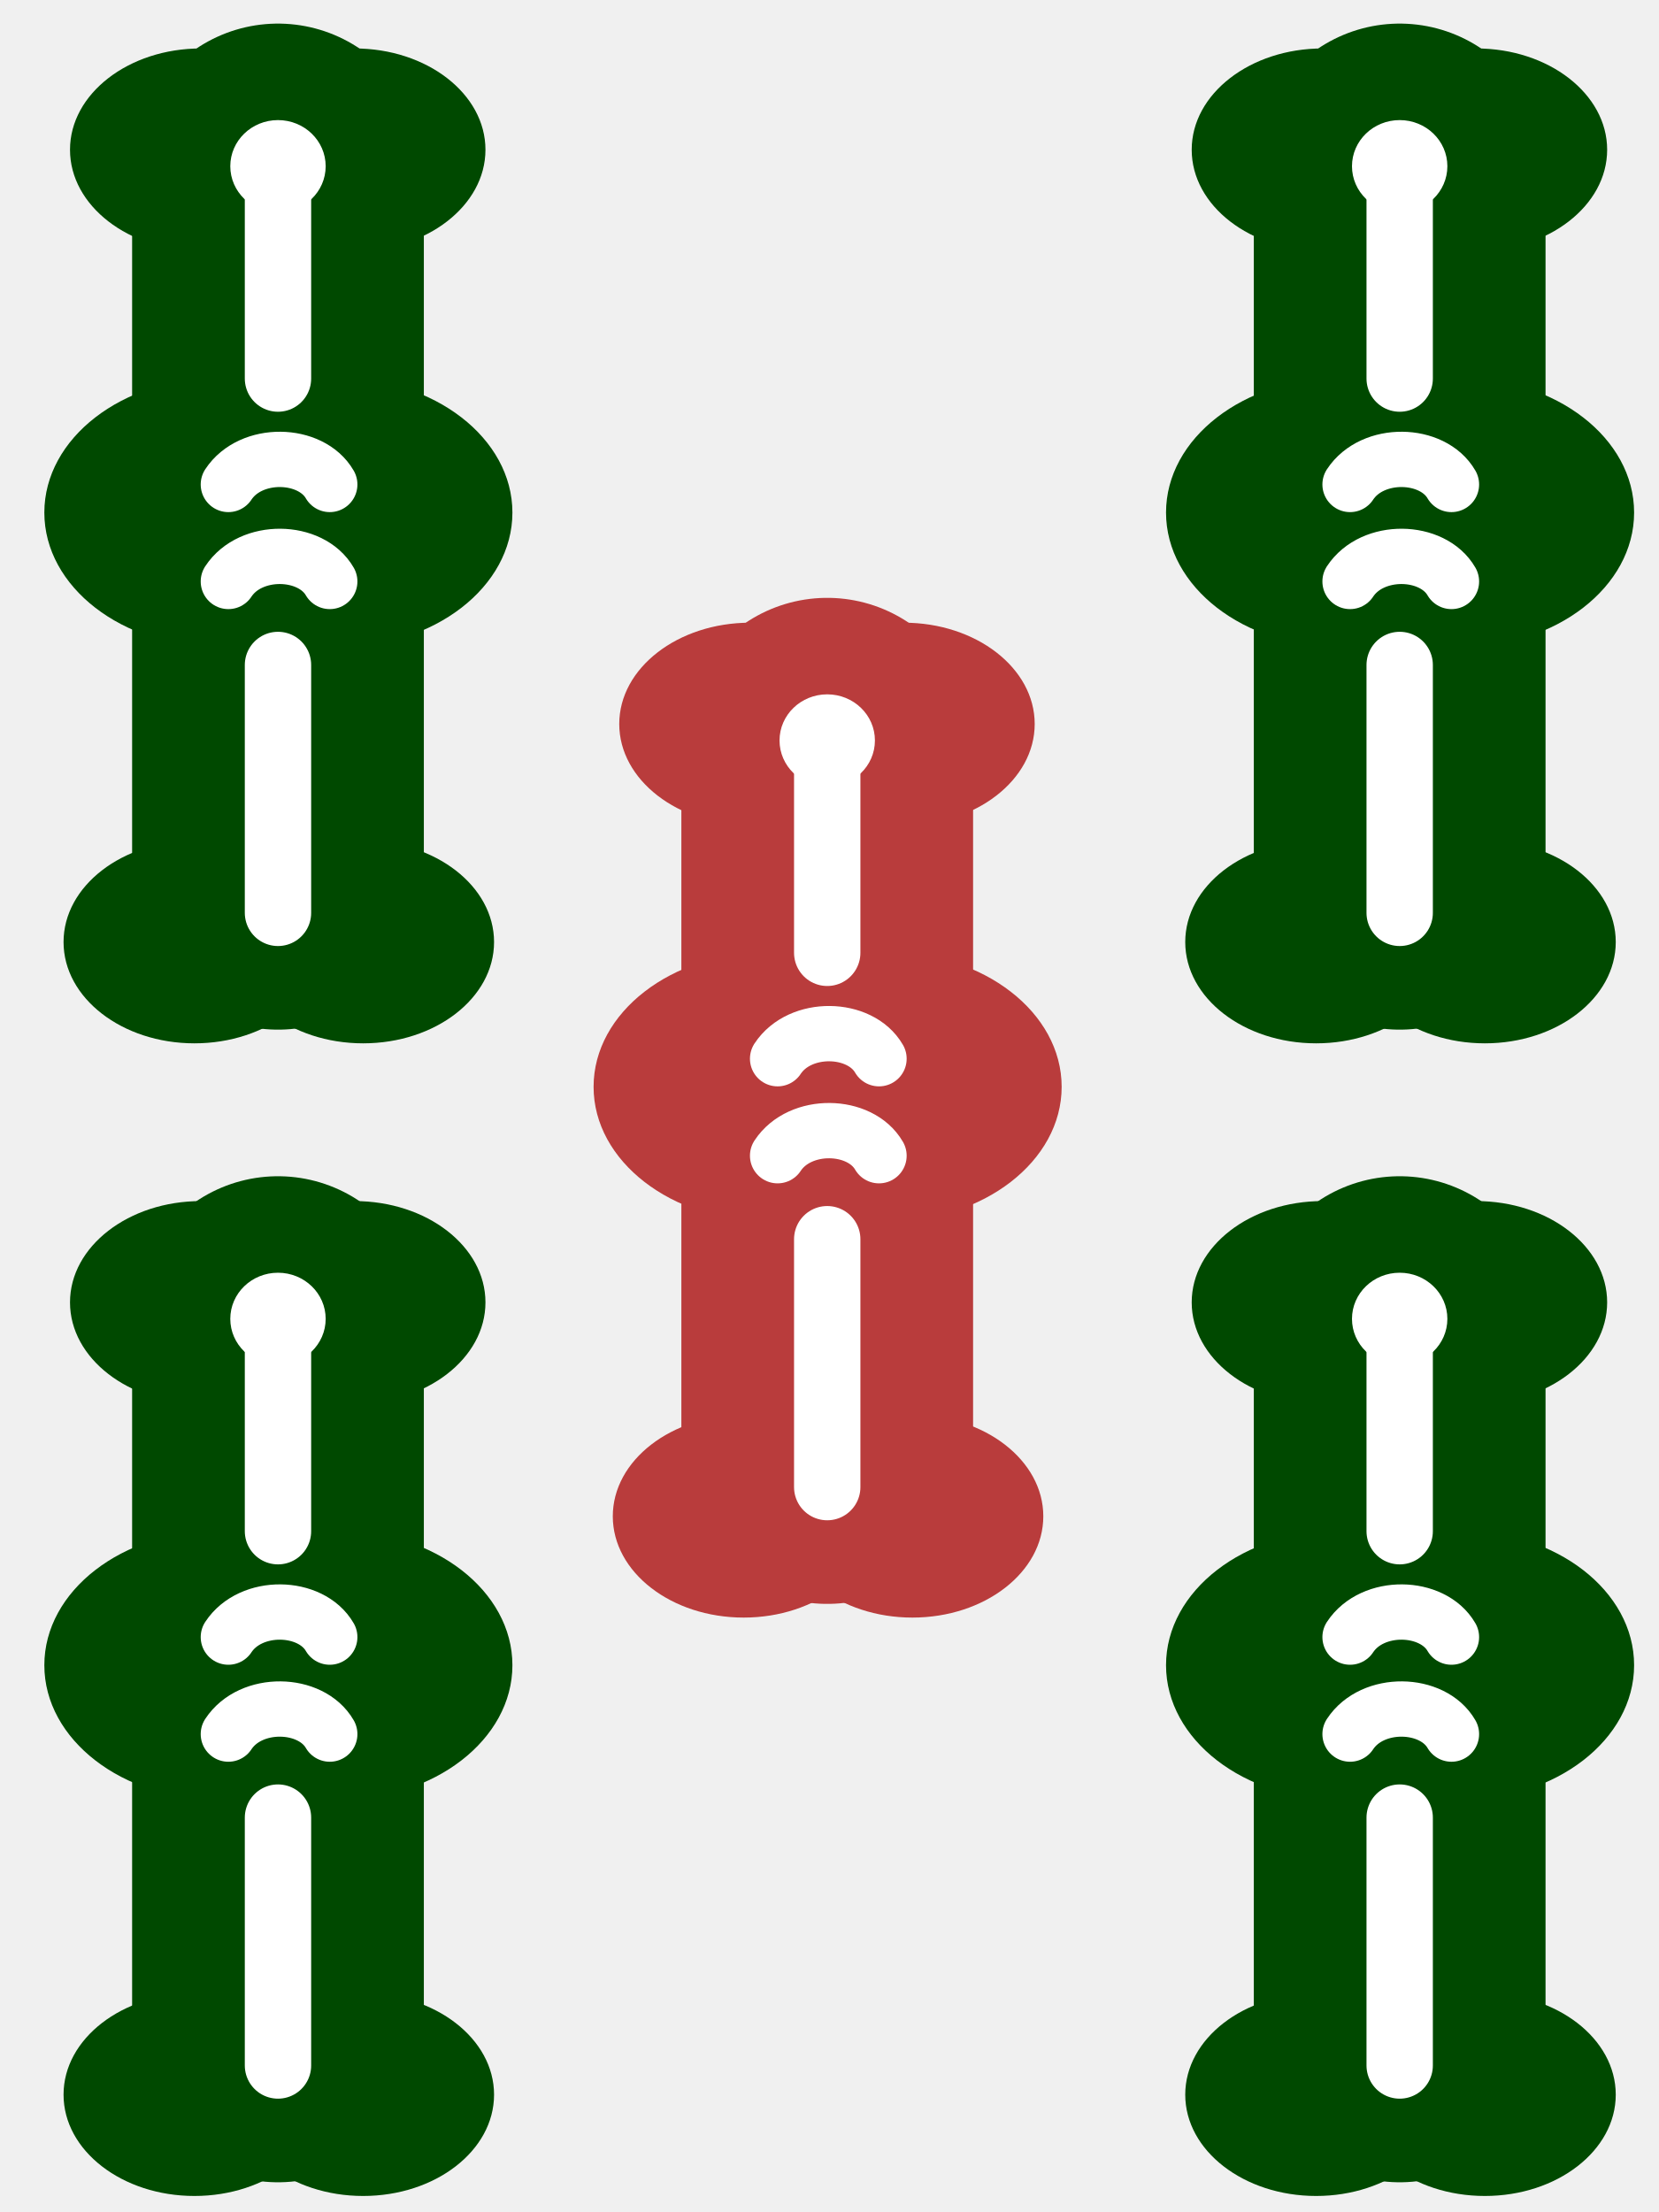
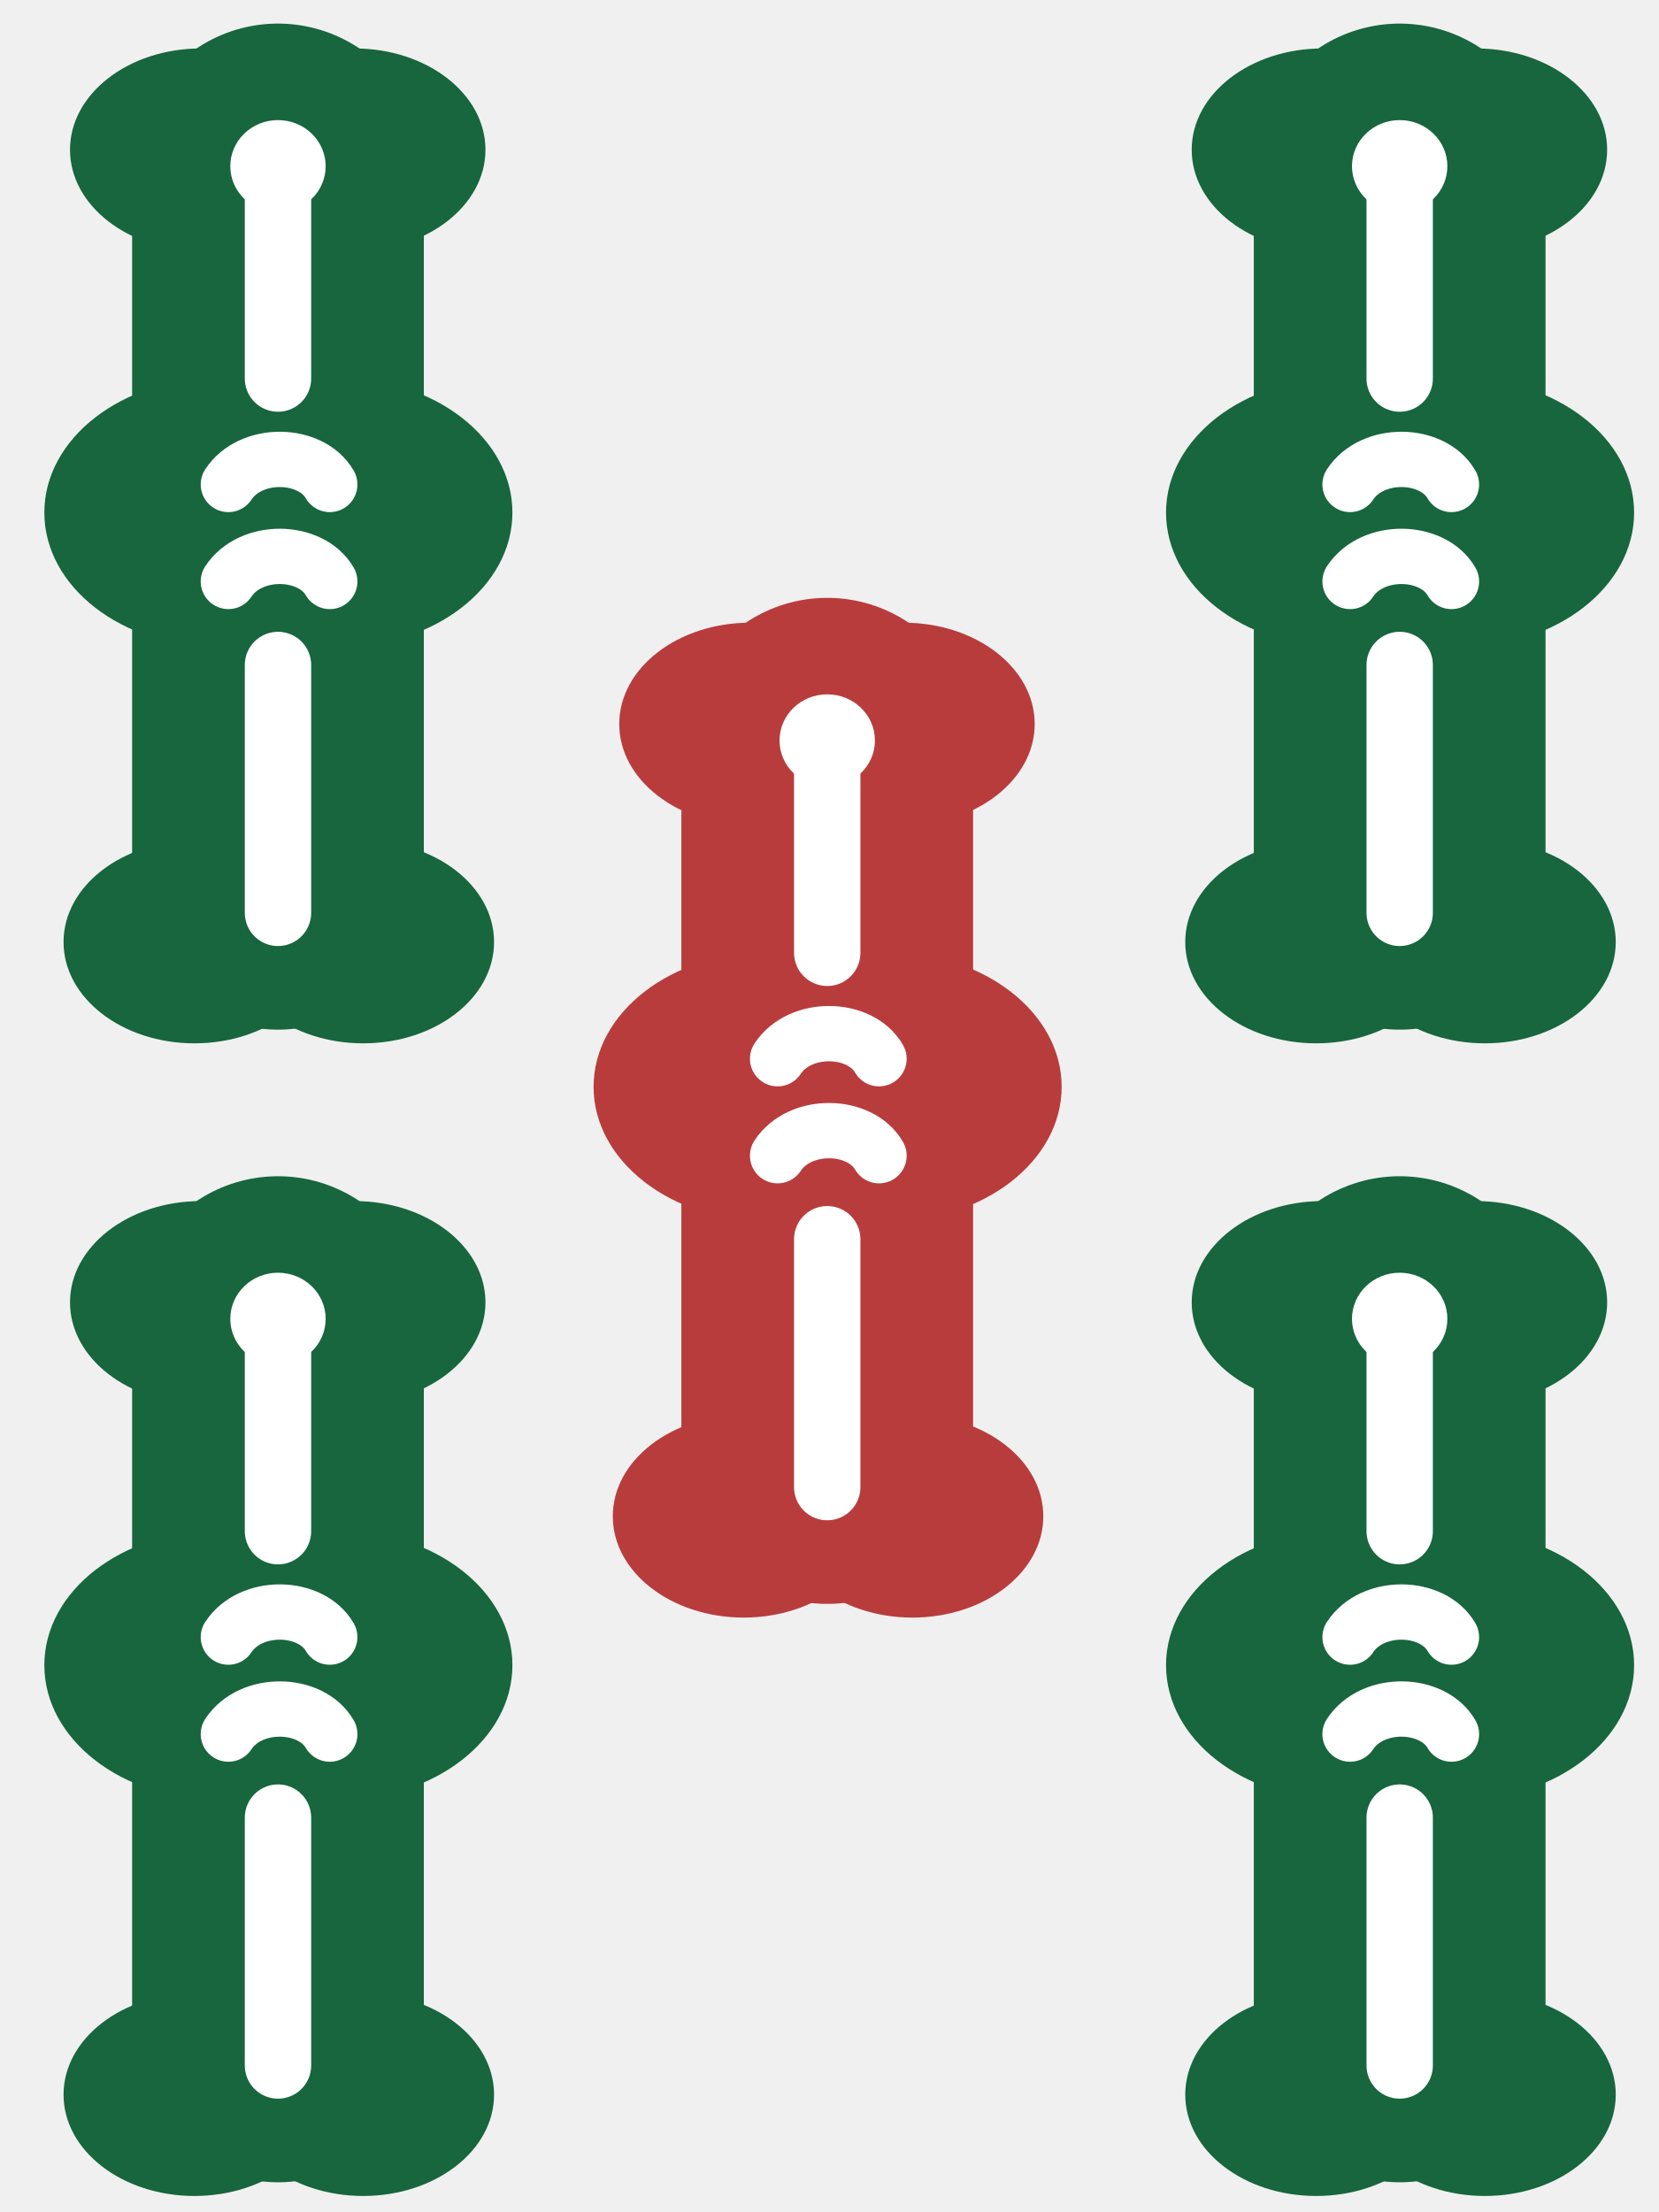
<svg xmlns="http://www.w3.org/2000/svg" width="300" height="400">
  <g transform="matrix(.95916 0 0 .95916 -93.208 -417.126)">
-     <ellipse cx="135.055" cy="680.426" rx="24.68" ry="19.097" style="opacity:1;fill:#004900;fill-opacity:1;fill-rule:nonzero;stroke:none;stroke-width:30;stroke-linecap:round;stroke-linejoin:round;stroke-miterlimit:4;stroke-dasharray:none;stroke-dashoffset:0;stroke-opacity:1" />
-     <ellipse cx="164.02" cy="680.426" rx="24.68" ry="19.097" style="opacity:1;fill:#004900;fill-opacity:1;fill-rule:nonzero;stroke:none;stroke-width:30;stroke-linecap:round;stroke-linejoin:round;stroke-miterlimit:4;stroke-dasharray:none;stroke-dashoffset:0;stroke-opacity:1" />
-     <ellipse cx="133.838" cy="829.799" rx="24.68" ry="19.097" style="opacity:1;fill:#004900;fill-opacity:1;fill-rule:nonzero;stroke:none;stroke-width:30;stroke-linecap:round;stroke-linejoin:round;stroke-miterlimit:4;stroke-dasharray:none;stroke-dashoffset:0;stroke-opacity:1" />
-     <path d="M149.585 818.816V684.143" style="fill:none;fill-rule:evenodd;stroke:#004900;stroke-width:55;stroke-linecap:round;stroke-linejoin:miter;stroke-miterlimit:4;stroke-dasharray:none;stroke-opacity:1" />
-     <ellipse cx="165.642" cy="829.799" rx="24.68" ry="19.097" style="opacity:1;fill:#004900;fill-opacity:1;fill-rule:nonzero;stroke:none;stroke-width:30;stroke-linecap:round;stroke-linejoin:round;stroke-miterlimit:4;stroke-dasharray:none;stroke-dashoffset:0;stroke-opacity:1" />
-     <ellipse cx="160.995" cy="748.831" rx="32.787" ry="25.37" style="opacity:1;fill:#004900;fill-opacity:1;fill-rule:nonzero;stroke:none;stroke-width:30;stroke-linecap:round;stroke-linejoin:round;stroke-miterlimit:4;stroke-dasharray:none;stroke-dashoffset:0;stroke-opacity:1" />
-     <ellipse cx="138.323" cy="748.831" rx="32.787" ry="25.37" style="opacity:1;fill:#004900;fill-opacity:1;fill-rule:nonzero;stroke:none;stroke-width:30;stroke-linecap:round;stroke-linejoin:round;stroke-miterlimit:4;stroke-dasharray:none;stroke-dashoffset:0;stroke-opacity:1" />
+     <ellipse cx="135.055" cy="680.426" rx="24.68" ry="19.097" style="opacity:1;fill:#17663D;fill-opacity:1;fill-rule:nonzero;stroke:none;stroke-width:30;stroke-linecap:round;stroke-linejoin:round;stroke-miterlimit:4;stroke-dasharray:none;stroke-dashoffset:0;stroke-opacity:1" />
+     <ellipse cx="164.02" cy="680.426" rx="24.68" ry="19.097" style="opacity:1;fill:#17663D;fill-opacity:1;fill-rule:nonzero;stroke:none;stroke-width:30;stroke-linecap:round;stroke-linejoin:round;stroke-miterlimit:4;stroke-dasharray:none;stroke-dashoffset:0;stroke-opacity:1" />
+     <ellipse cx="133.838" cy="829.799" rx="24.68" ry="19.097" style="opacity:1;fill:#17663D;fill-opacity:1;fill-rule:nonzero;stroke:none;stroke-width:30;stroke-linecap:round;stroke-linejoin:round;stroke-miterlimit:4;stroke-dasharray:none;stroke-dashoffset:0;stroke-opacity:1" />
+     <path d="M149.585 818.816V684.143" style="fill:none;fill-rule:evenodd;stroke:#17663D;stroke-width:55;stroke-linecap:round;stroke-linejoin:miter;stroke-miterlimit:4;stroke-dasharray:none;stroke-opacity:1" />
+     <ellipse cx="165.642" cy="829.799" rx="24.68" ry="19.097" style="opacity:1;fill:#17663D;fill-opacity:1;fill-rule:nonzero;stroke:none;stroke-width:30;stroke-linecap:round;stroke-linejoin:round;stroke-miterlimit:4;stroke-dasharray:none;stroke-dashoffset:0;stroke-opacity:1" />
+     <ellipse cx="160.995" cy="748.831" rx="32.787" ry="25.37" style="opacity:1;fill:#17663D;fill-opacity:1;fill-rule:nonzero;stroke:none;stroke-width:30;stroke-linecap:round;stroke-linejoin:round;stroke-miterlimit:4;stroke-dasharray:none;stroke-dashoffset:0;stroke-opacity:1" />
+     <ellipse cx="138.323" cy="748.831" rx="32.787" ry="25.37" style="opacity:1;fill:#17663D;fill-opacity:1;fill-rule:nonzero;stroke:none;stroke-width:30;stroke-linecap:round;stroke-linejoin:round;stroke-miterlimit:4;stroke-dasharray:none;stroke-dashoffset:0;stroke-opacity:1" />
    <path d="M149.585 685.723v37.843M149.585 777.562v46.734" style="fill:none;fill-rule:evenodd;stroke:#fff;stroke-width:12.511;stroke-linecap:round;stroke-linejoin:miter;stroke-miterlimit:4;stroke-dasharray:none;stroke-opacity:1" />
    <ellipse cx="149.585" cy="683.533" rx="8.992" ry="8.697" style="opacity:1;fill:#fff;fill-opacity:1;fill-rule:nonzero;stroke:none;stroke-width:10;stroke-linecap:round;stroke-linejoin:round;stroke-miterlimit:4;stroke-dasharray:none;stroke-dashoffset:0;stroke-opacity:1" />
    <path d="M140.229 761.818c4.228-6.441 15.56-6.164 19.118 0M140.229 743.531c4.228-6.44 15.56-6.163 19.118 0" style="fill:none;fill-rule:evenodd;stroke:#fff;stroke-width:10.426;stroke-linecap:round;stroke-linejoin:round;stroke-miterlimit:4;stroke-dasharray:none;stroke-opacity:1" />
  </g>
  <g transform="matrix(.95916 0 0 .95916 109.63 -417.126)">
-     <ellipse cx="135.055" cy="680.426" rx="24.68" ry="19.097" style="opacity:1;fill:#004900;fill-opacity:1;fill-rule:nonzero;stroke:none;stroke-width:30;stroke-linecap:round;stroke-linejoin:round;stroke-miterlimit:4;stroke-dasharray:none;stroke-dashoffset:0;stroke-opacity:1" />
-     <ellipse cx="164.02" cy="680.426" rx="24.68" ry="19.097" style="opacity:1;fill:#004900;fill-opacity:1;fill-rule:nonzero;stroke:none;stroke-width:30;stroke-linecap:round;stroke-linejoin:round;stroke-miterlimit:4;stroke-dasharray:none;stroke-dashoffset:0;stroke-opacity:1" />
-     <ellipse cx="133.838" cy="829.799" rx="24.68" ry="19.097" style="opacity:1;fill:#004900;fill-opacity:1;fill-rule:nonzero;stroke:none;stroke-width:30;stroke-linecap:round;stroke-linejoin:round;stroke-miterlimit:4;stroke-dasharray:none;stroke-dashoffset:0;stroke-opacity:1" />
-     <path d="M149.585 818.816V684.143" style="fill:none;fill-rule:evenodd;stroke:#004900;stroke-width:55;stroke-linecap:round;stroke-linejoin:miter;stroke-miterlimit:4;stroke-dasharray:none;stroke-opacity:1" />
-     <ellipse cx="165.642" cy="829.799" rx="24.68" ry="19.097" style="opacity:1;fill:#004900;fill-opacity:1;fill-rule:nonzero;stroke:none;stroke-width:30;stroke-linecap:round;stroke-linejoin:round;stroke-miterlimit:4;stroke-dasharray:none;stroke-dashoffset:0;stroke-opacity:1" />
-     <ellipse cx="160.995" cy="748.831" rx="32.787" ry="25.37" style="opacity:1;fill:#004900;fill-opacity:1;fill-rule:nonzero;stroke:none;stroke-width:30;stroke-linecap:round;stroke-linejoin:round;stroke-miterlimit:4;stroke-dasharray:none;stroke-dashoffset:0;stroke-opacity:1" />
-     <ellipse cx="138.323" cy="748.831" rx="32.787" ry="25.37" style="opacity:1;fill:#004900;fill-opacity:1;fill-rule:nonzero;stroke:none;stroke-width:30;stroke-linecap:round;stroke-linejoin:round;stroke-miterlimit:4;stroke-dasharray:none;stroke-dashoffset:0;stroke-opacity:1" />
+     <ellipse cx="135.055" cy="680.426" rx="24.68" ry="19.097" style="opacity:1;fill:#17663D;fill-opacity:1;fill-rule:nonzero;stroke:none;stroke-width:30;stroke-linecap:round;stroke-linejoin:round;stroke-miterlimit:4;stroke-dasharray:none;stroke-dashoffset:0;stroke-opacity:1" />
+     <ellipse cx="164.02" cy="680.426" rx="24.68" ry="19.097" style="opacity:1;fill:#17663D;fill-opacity:1;fill-rule:nonzero;stroke:none;stroke-width:30;stroke-linecap:round;stroke-linejoin:round;stroke-miterlimit:4;stroke-dasharray:none;stroke-dashoffset:0;stroke-opacity:1" />
+     <ellipse cx="133.838" cy="829.799" rx="24.68" ry="19.097" style="opacity:1;fill:#17663D;fill-opacity:1;fill-rule:nonzero;stroke:none;stroke-width:30;stroke-linecap:round;stroke-linejoin:round;stroke-miterlimit:4;stroke-dasharray:none;stroke-dashoffset:0;stroke-opacity:1" />
+     <path d="M149.585 818.816V684.143" style="fill:none;fill-rule:evenodd;stroke:#17663D;stroke-width:55;stroke-linecap:round;stroke-linejoin:miter;stroke-miterlimit:4;stroke-dasharray:none;stroke-opacity:1" />
+     <ellipse cx="165.642" cy="829.799" rx="24.68" ry="19.097" style="opacity:1;fill:#17663D;fill-opacity:1;fill-rule:nonzero;stroke:none;stroke-width:30;stroke-linecap:round;stroke-linejoin:round;stroke-miterlimit:4;stroke-dasharray:none;stroke-dashoffset:0;stroke-opacity:1" />
+     <ellipse cx="160.995" cy="748.831" rx="32.787" ry="25.37" style="opacity:1;fill:#17663D;fill-opacity:1;fill-rule:nonzero;stroke:none;stroke-width:30;stroke-linecap:round;stroke-linejoin:round;stroke-miterlimit:4;stroke-dasharray:none;stroke-dashoffset:0;stroke-opacity:1" />
+     <ellipse cx="138.323" cy="748.831" rx="32.787" ry="25.37" style="opacity:1;fill:#17663D;fill-opacity:1;fill-rule:nonzero;stroke:none;stroke-width:30;stroke-linecap:round;stroke-linejoin:round;stroke-miterlimit:4;stroke-dasharray:none;stroke-dashoffset:0;stroke-opacity:1" />
    <path d="M149.585 685.723v37.843M149.585 777.562v46.734" style="fill:none;fill-rule:evenodd;stroke:#fff;stroke-width:12.511;stroke-linecap:round;stroke-linejoin:miter;stroke-miterlimit:4;stroke-dasharray:none;stroke-opacity:1" />
    <ellipse cx="149.585" cy="683.533" rx="8.992" ry="8.697" style="opacity:1;fill:#fff;fill-opacity:1;fill-rule:nonzero;stroke:none;stroke-width:10;stroke-linecap:round;stroke-linejoin:round;stroke-miterlimit:4;stroke-dasharray:none;stroke-dashoffset:0;stroke-opacity:1" />
    <path d="M140.229 761.818c4.228-6.441 15.56-6.164 19.118 0M140.229 743.531c4.228-6.44 15.56-6.163 19.118 0" style="fill:none;fill-rule:evenodd;stroke:#fff;stroke-width:10.426;stroke-linecap:round;stroke-linejoin:round;stroke-miterlimit:4;stroke-dasharray:none;stroke-opacity:1" />
  </g>
  <g transform="matrix(.95916 0 0 .95916 6.113 -521.717)">
    <ellipse cx="135.055" cy="680.426" rx="24.68" ry="19.097" style="opacity:1;fill:#b93c3c;fill-opacity:1;fill-rule:nonzero;stroke:none;stroke-width:30;stroke-linecap:round;stroke-linejoin:round;stroke-miterlimit:4;stroke-dasharray:none;stroke-dashoffset:0;stroke-opacity:1" />
    <ellipse cx="164.02" cy="680.426" rx="24.68" ry="19.097" style="opacity:1;fill:#b93c3c;fill-opacity:1;fill-rule:nonzero;stroke:none;stroke-width:30;stroke-linecap:round;stroke-linejoin:round;stroke-miterlimit:4;stroke-dasharray:none;stroke-dashoffset:0;stroke-opacity:1" />
    <ellipse cx="133.838" cy="829.799" rx="24.68" ry="19.097" style="opacity:1;fill:#b93c3c;fill-opacity:1;fill-rule:nonzero;stroke:none;stroke-width:30;stroke-linecap:round;stroke-linejoin:round;stroke-miterlimit:4;stroke-dasharray:none;stroke-dashoffset:0;stroke-opacity:1" />
    <path d="M149.585 818.816V684.143" style="fill:none;fill-rule:evenodd;stroke:#b93c3c;stroke-width:55;stroke-linecap:round;stroke-linejoin:miter;stroke-miterlimit:4;stroke-dasharray:none;stroke-opacity:1" />
    <ellipse cx="165.642" cy="829.799" rx="24.68" ry="19.097" style="opacity:1;fill:#b93c3c;fill-opacity:1;fill-rule:nonzero;stroke:none;stroke-width:30;stroke-linecap:round;stroke-linejoin:round;stroke-miterlimit:4;stroke-dasharray:none;stroke-dashoffset:0;stroke-opacity:1" />
    <ellipse cx="160.995" cy="748.831" rx="32.787" ry="25.37" style="opacity:1;fill:#b93c3c;fill-opacity:1;fill-rule:nonzero;stroke:none;stroke-width:30;stroke-linecap:round;stroke-linejoin:round;stroke-miterlimit:4;stroke-dasharray:none;stroke-dashoffset:0;stroke-opacity:1" />
    <ellipse cx="138.323" cy="748.831" rx="32.787" ry="25.37" style="opacity:1;fill:#b93c3c;fill-opacity:1;fill-rule:nonzero;stroke:none;stroke-width:30;stroke-linecap:round;stroke-linejoin:round;stroke-miterlimit:4;stroke-dasharray:none;stroke-dashoffset:0;stroke-opacity:1" />
    <path d="M149.585 685.723v37.843M149.585 777.562v46.734" style="fill:none;fill-rule:evenodd;stroke:#fff;stroke-width:12.511;stroke-linecap:round;stroke-linejoin:miter;stroke-miterlimit:4;stroke-dasharray:none;stroke-opacity:1" />
    <ellipse cx="149.585" cy="683.533" rx="8.992" ry="8.697" style="opacity:1;fill:#fff;fill-opacity:1;fill-rule:nonzero;stroke:none;stroke-width:10;stroke-linecap:round;stroke-linejoin:round;stroke-miterlimit:4;stroke-dasharray:none;stroke-dashoffset:0;stroke-opacity:1" />
    <path d="M140.229 761.818c4.228-6.441 15.56-6.164 19.118 0M140.229 743.531c4.228-6.44 15.56-6.163 19.118 0" style="fill:none;fill-rule:evenodd;stroke:#fff;stroke-width:10.426;stroke-linecap:round;stroke-linejoin:round;stroke-miterlimit:4;stroke-dasharray:none;stroke-opacity:1" />
  </g>
  <g transform="matrix(.95916 0 0 .95916 109.63 -625.559)">
-     <ellipse cx="135.055" cy="680.426" rx="24.68" ry="19.097" style="opacity:1;fill:#004900;fill-opacity:1;fill-rule:nonzero;stroke:none;stroke-width:30;stroke-linecap:round;stroke-linejoin:round;stroke-miterlimit:4;stroke-dasharray:none;stroke-dashoffset:0;stroke-opacity:1" />
-     <ellipse cx="164.02" cy="680.426" rx="24.68" ry="19.097" style="opacity:1;fill:#004900;fill-opacity:1;fill-rule:nonzero;stroke:none;stroke-width:30;stroke-linecap:round;stroke-linejoin:round;stroke-miterlimit:4;stroke-dasharray:none;stroke-dashoffset:0;stroke-opacity:1" />
-     <ellipse cx="133.838" cy="829.799" rx="24.68" ry="19.097" style="opacity:1;fill:#004900;fill-opacity:1;fill-rule:nonzero;stroke:none;stroke-width:30;stroke-linecap:round;stroke-linejoin:round;stroke-miterlimit:4;stroke-dasharray:none;stroke-dashoffset:0;stroke-opacity:1" />
-     <path d="M149.585 818.816V684.143" style="fill:none;fill-rule:evenodd;stroke:#004900;stroke-width:55;stroke-linecap:round;stroke-linejoin:miter;stroke-miterlimit:4;stroke-dasharray:none;stroke-opacity:1" />
-     <ellipse cx="165.642" cy="829.799" rx="24.68" ry="19.097" style="opacity:1;fill:#004900;fill-opacity:1;fill-rule:nonzero;stroke:none;stroke-width:30;stroke-linecap:round;stroke-linejoin:round;stroke-miterlimit:4;stroke-dasharray:none;stroke-dashoffset:0;stroke-opacity:1" />
-     <ellipse cx="160.995" cy="748.831" rx="32.787" ry="25.37" style="opacity:1;fill:#004900;fill-opacity:1;fill-rule:nonzero;stroke:none;stroke-width:30;stroke-linecap:round;stroke-linejoin:round;stroke-miterlimit:4;stroke-dasharray:none;stroke-dashoffset:0;stroke-opacity:1" />
-     <ellipse cx="138.323" cy="748.831" rx="32.787" ry="25.37" style="opacity:1;fill:#004900;fill-opacity:1;fill-rule:nonzero;stroke:none;stroke-width:30;stroke-linecap:round;stroke-linejoin:round;stroke-miterlimit:4;stroke-dasharray:none;stroke-dashoffset:0;stroke-opacity:1" />
+     <ellipse cx="135.055" cy="680.426" rx="24.68" ry="19.097" style="opacity:1;fill:#17663D;fill-opacity:1;fill-rule:nonzero;stroke:none;stroke-width:30;stroke-linecap:round;stroke-linejoin:round;stroke-miterlimit:4;stroke-dasharray:none;stroke-dashoffset:0;stroke-opacity:1" />
+     <ellipse cx="164.02" cy="680.426" rx="24.68" ry="19.097" style="opacity:1;fill:#17663D;fill-opacity:1;fill-rule:nonzero;stroke:none;stroke-width:30;stroke-linecap:round;stroke-linejoin:round;stroke-miterlimit:4;stroke-dasharray:none;stroke-dashoffset:0;stroke-opacity:1" />
+     <ellipse cx="133.838" cy="829.799" rx="24.68" ry="19.097" style="opacity:1;fill:#17663D;fill-opacity:1;fill-rule:nonzero;stroke:none;stroke-width:30;stroke-linecap:round;stroke-linejoin:round;stroke-miterlimit:4;stroke-dasharray:none;stroke-dashoffset:0;stroke-opacity:1" />
+     <path d="M149.585 818.816V684.143" style="fill:none;fill-rule:evenodd;stroke:#17663D;stroke-width:55;stroke-linecap:round;stroke-linejoin:miter;stroke-miterlimit:4;stroke-dasharray:none;stroke-opacity:1" />
+     <ellipse cx="165.642" cy="829.799" rx="24.68" ry="19.097" style="opacity:1;fill:#17663D;fill-opacity:1;fill-rule:nonzero;stroke:none;stroke-width:30;stroke-linecap:round;stroke-linejoin:round;stroke-miterlimit:4;stroke-dasharray:none;stroke-dashoffset:0;stroke-opacity:1" />
+     <ellipse cx="160.995" cy="748.831" rx="32.787" ry="25.37" style="opacity:1;fill:#17663D;fill-opacity:1;fill-rule:nonzero;stroke:none;stroke-width:30;stroke-linecap:round;stroke-linejoin:round;stroke-miterlimit:4;stroke-dasharray:none;stroke-dashoffset:0;stroke-opacity:1" />
+     <ellipse cx="138.323" cy="748.831" rx="32.787" ry="25.37" style="opacity:1;fill:#17663D;fill-opacity:1;fill-rule:nonzero;stroke:none;stroke-width:30;stroke-linecap:round;stroke-linejoin:round;stroke-miterlimit:4;stroke-dasharray:none;stroke-dashoffset:0;stroke-opacity:1" />
    <path d="M149.585 685.723v37.843M149.585 777.562v46.734" style="fill:none;fill-rule:evenodd;stroke:#fff;stroke-width:12.511;stroke-linecap:round;stroke-linejoin:miter;stroke-miterlimit:4;stroke-dasharray:none;stroke-opacity:1" />
    <ellipse cx="149.585" cy="683.533" rx="8.992" ry="8.697" style="opacity:1;fill:#fff;fill-opacity:1;fill-rule:nonzero;stroke:none;stroke-width:10;stroke-linecap:round;stroke-linejoin:round;stroke-miterlimit:4;stroke-dasharray:none;stroke-dashoffset:0;stroke-opacity:1" />
    <path d="M140.229 761.818c4.228-6.441 15.56-6.164 19.118 0M140.229 743.531c4.228-6.44 15.56-6.163 19.118 0" style="fill:none;fill-rule:evenodd;stroke:#fff;stroke-width:10.426;stroke-linecap:round;stroke-linejoin:round;stroke-miterlimit:4;stroke-dasharray:none;stroke-opacity:1" />
  </g>
  <g transform="matrix(.95916 0 0 .95916 -93.208 -625.559)">
-     <ellipse cx="135.055" cy="680.426" rx="24.68" ry="19.097" style="opacity:1;fill:#004900;fill-opacity:1;fill-rule:nonzero;stroke:none;stroke-width:30;stroke-linecap:round;stroke-linejoin:round;stroke-miterlimit:4;stroke-dasharray:none;stroke-dashoffset:0;stroke-opacity:1" />
-     <ellipse cx="164.02" cy="680.426" rx="24.68" ry="19.097" style="opacity:1;fill:#004900;fill-opacity:1;fill-rule:nonzero;stroke:none;stroke-width:30;stroke-linecap:round;stroke-linejoin:round;stroke-miterlimit:4;stroke-dasharray:none;stroke-dashoffset:0;stroke-opacity:1" />
-     <ellipse cx="133.838" cy="829.799" rx="24.68" ry="19.097" style="opacity:1;fill:#004900;fill-opacity:1;fill-rule:nonzero;stroke:none;stroke-width:30;stroke-linecap:round;stroke-linejoin:round;stroke-miterlimit:4;stroke-dasharray:none;stroke-dashoffset:0;stroke-opacity:1" />
-     <path d="M149.585 818.816V684.143" style="fill:none;fill-rule:evenodd;stroke:#004900;stroke-width:55;stroke-linecap:round;stroke-linejoin:miter;stroke-miterlimit:4;stroke-dasharray:none;stroke-opacity:1" />
-     <ellipse cx="165.642" cy="829.799" rx="24.68" ry="19.097" style="opacity:1;fill:#004900;fill-opacity:1;fill-rule:nonzero;stroke:none;stroke-width:30;stroke-linecap:round;stroke-linejoin:round;stroke-miterlimit:4;stroke-dasharray:none;stroke-dashoffset:0;stroke-opacity:1" />
-     <ellipse cx="160.995" cy="748.831" rx="32.787" ry="25.37" style="opacity:1;fill:#004900;fill-opacity:1;fill-rule:nonzero;stroke:none;stroke-width:30;stroke-linecap:round;stroke-linejoin:round;stroke-miterlimit:4;stroke-dasharray:none;stroke-dashoffset:0;stroke-opacity:1" />
-     <ellipse cx="138.323" cy="748.831" rx="32.787" ry="25.37" style="opacity:1;fill:#004900;fill-opacity:1;fill-rule:nonzero;stroke:none;stroke-width:30;stroke-linecap:round;stroke-linejoin:round;stroke-miterlimit:4;stroke-dasharray:none;stroke-dashoffset:0;stroke-opacity:1" />
+     <ellipse cx="135.055" cy="680.426" rx="24.68" ry="19.097" style="opacity:1;fill:#17663D;fill-opacity:1;fill-rule:nonzero;stroke:none;stroke-width:30;stroke-linecap:round;stroke-linejoin:round;stroke-miterlimit:4;stroke-dasharray:none;stroke-dashoffset:0;stroke-opacity:1" />
+     <ellipse cx="164.02" cy="680.426" rx="24.68" ry="19.097" style="opacity:1;fill:#17663D;fill-opacity:1;fill-rule:nonzero;stroke:none;stroke-width:30;stroke-linecap:round;stroke-linejoin:round;stroke-miterlimit:4;stroke-dasharray:none;stroke-dashoffset:0;stroke-opacity:1" />
+     <ellipse cx="133.838" cy="829.799" rx="24.68" ry="19.097" style="opacity:1;fill:#17663D;fill-opacity:1;fill-rule:nonzero;stroke:none;stroke-width:30;stroke-linecap:round;stroke-linejoin:round;stroke-miterlimit:4;stroke-dasharray:none;stroke-dashoffset:0;stroke-opacity:1" />
+     <path d="M149.585 818.816V684.143" style="fill:none;fill-rule:evenodd;stroke:#17663D;stroke-width:55;stroke-linecap:round;stroke-linejoin:miter;stroke-miterlimit:4;stroke-dasharray:none;stroke-opacity:1" />
+     <ellipse cx="165.642" cy="829.799" rx="24.68" ry="19.097" style="opacity:1;fill:#17663D;fill-opacity:1;fill-rule:nonzero;stroke:none;stroke-width:30;stroke-linecap:round;stroke-linejoin:round;stroke-miterlimit:4;stroke-dasharray:none;stroke-dashoffset:0;stroke-opacity:1" />
+     <ellipse cx="160.995" cy="748.831" rx="32.787" ry="25.37" style="opacity:1;fill:#17663D;fill-opacity:1;fill-rule:nonzero;stroke:none;stroke-width:30;stroke-linecap:round;stroke-linejoin:round;stroke-miterlimit:4;stroke-dasharray:none;stroke-dashoffset:0;stroke-opacity:1" />
+     <ellipse cx="138.323" cy="748.831" rx="32.787" ry="25.37" style="opacity:1;fill:#17663D;fill-opacity:1;fill-rule:nonzero;stroke:none;stroke-width:30;stroke-linecap:round;stroke-linejoin:round;stroke-miterlimit:4;stroke-dasharray:none;stroke-dashoffset:0;stroke-opacity:1" />
    <path d="M149.585 685.723v37.843M149.585 777.562v46.734" style="fill:none;fill-rule:evenodd;stroke:#fff;stroke-width:12.511;stroke-linecap:round;stroke-linejoin:miter;stroke-miterlimit:4;stroke-dasharray:none;stroke-opacity:1" />
    <ellipse cx="149.585" cy="683.533" rx="8.992" ry="8.697" style="opacity:1;fill:#fff;fill-opacity:1;fill-rule:nonzero;stroke:none;stroke-width:10;stroke-linecap:round;stroke-linejoin:round;stroke-miterlimit:4;stroke-dasharray:none;stroke-dashoffset:0;stroke-opacity:1" />
    <path d="M140.229 761.818c4.228-6.441 15.56-6.164 19.118 0M140.229 743.531c4.228-6.44 15.56-6.163 19.118 0" style="fill:none;fill-rule:evenodd;stroke:#fff;stroke-width:10.426;stroke-linecap:round;stroke-linejoin:round;stroke-miterlimit:4;stroke-dasharray:none;stroke-opacity:1" />
  </g>
</svg>
